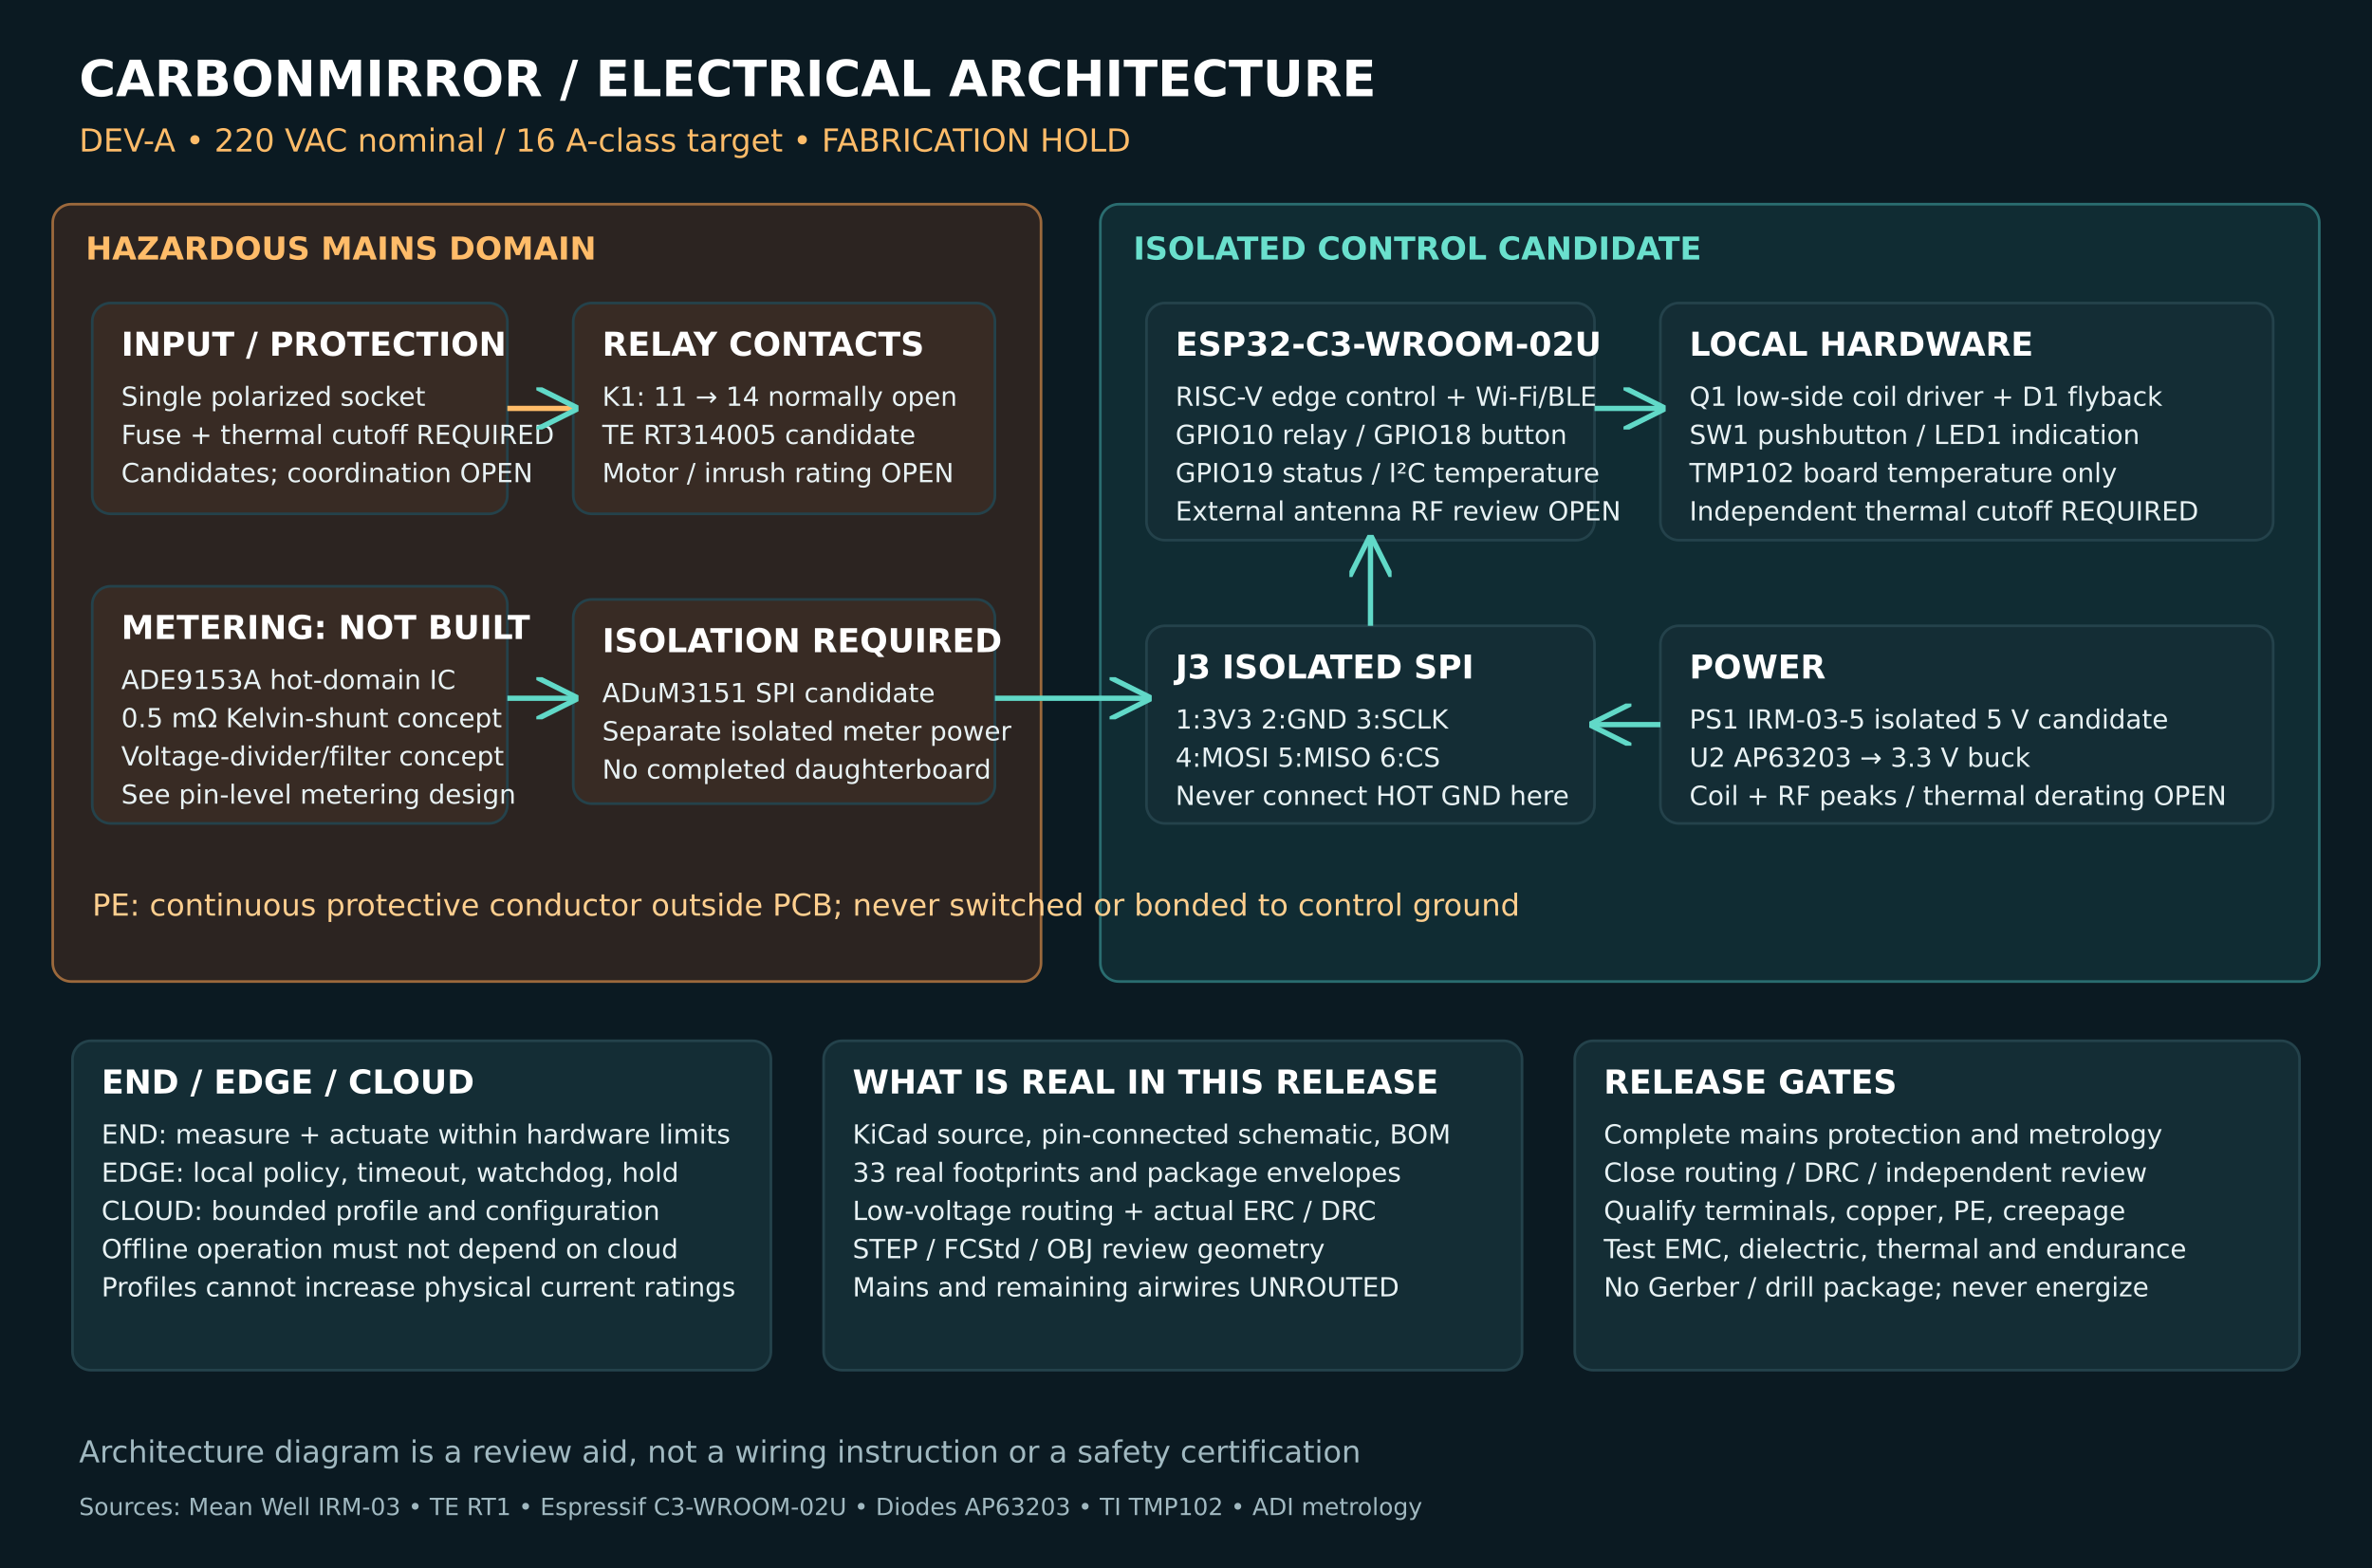
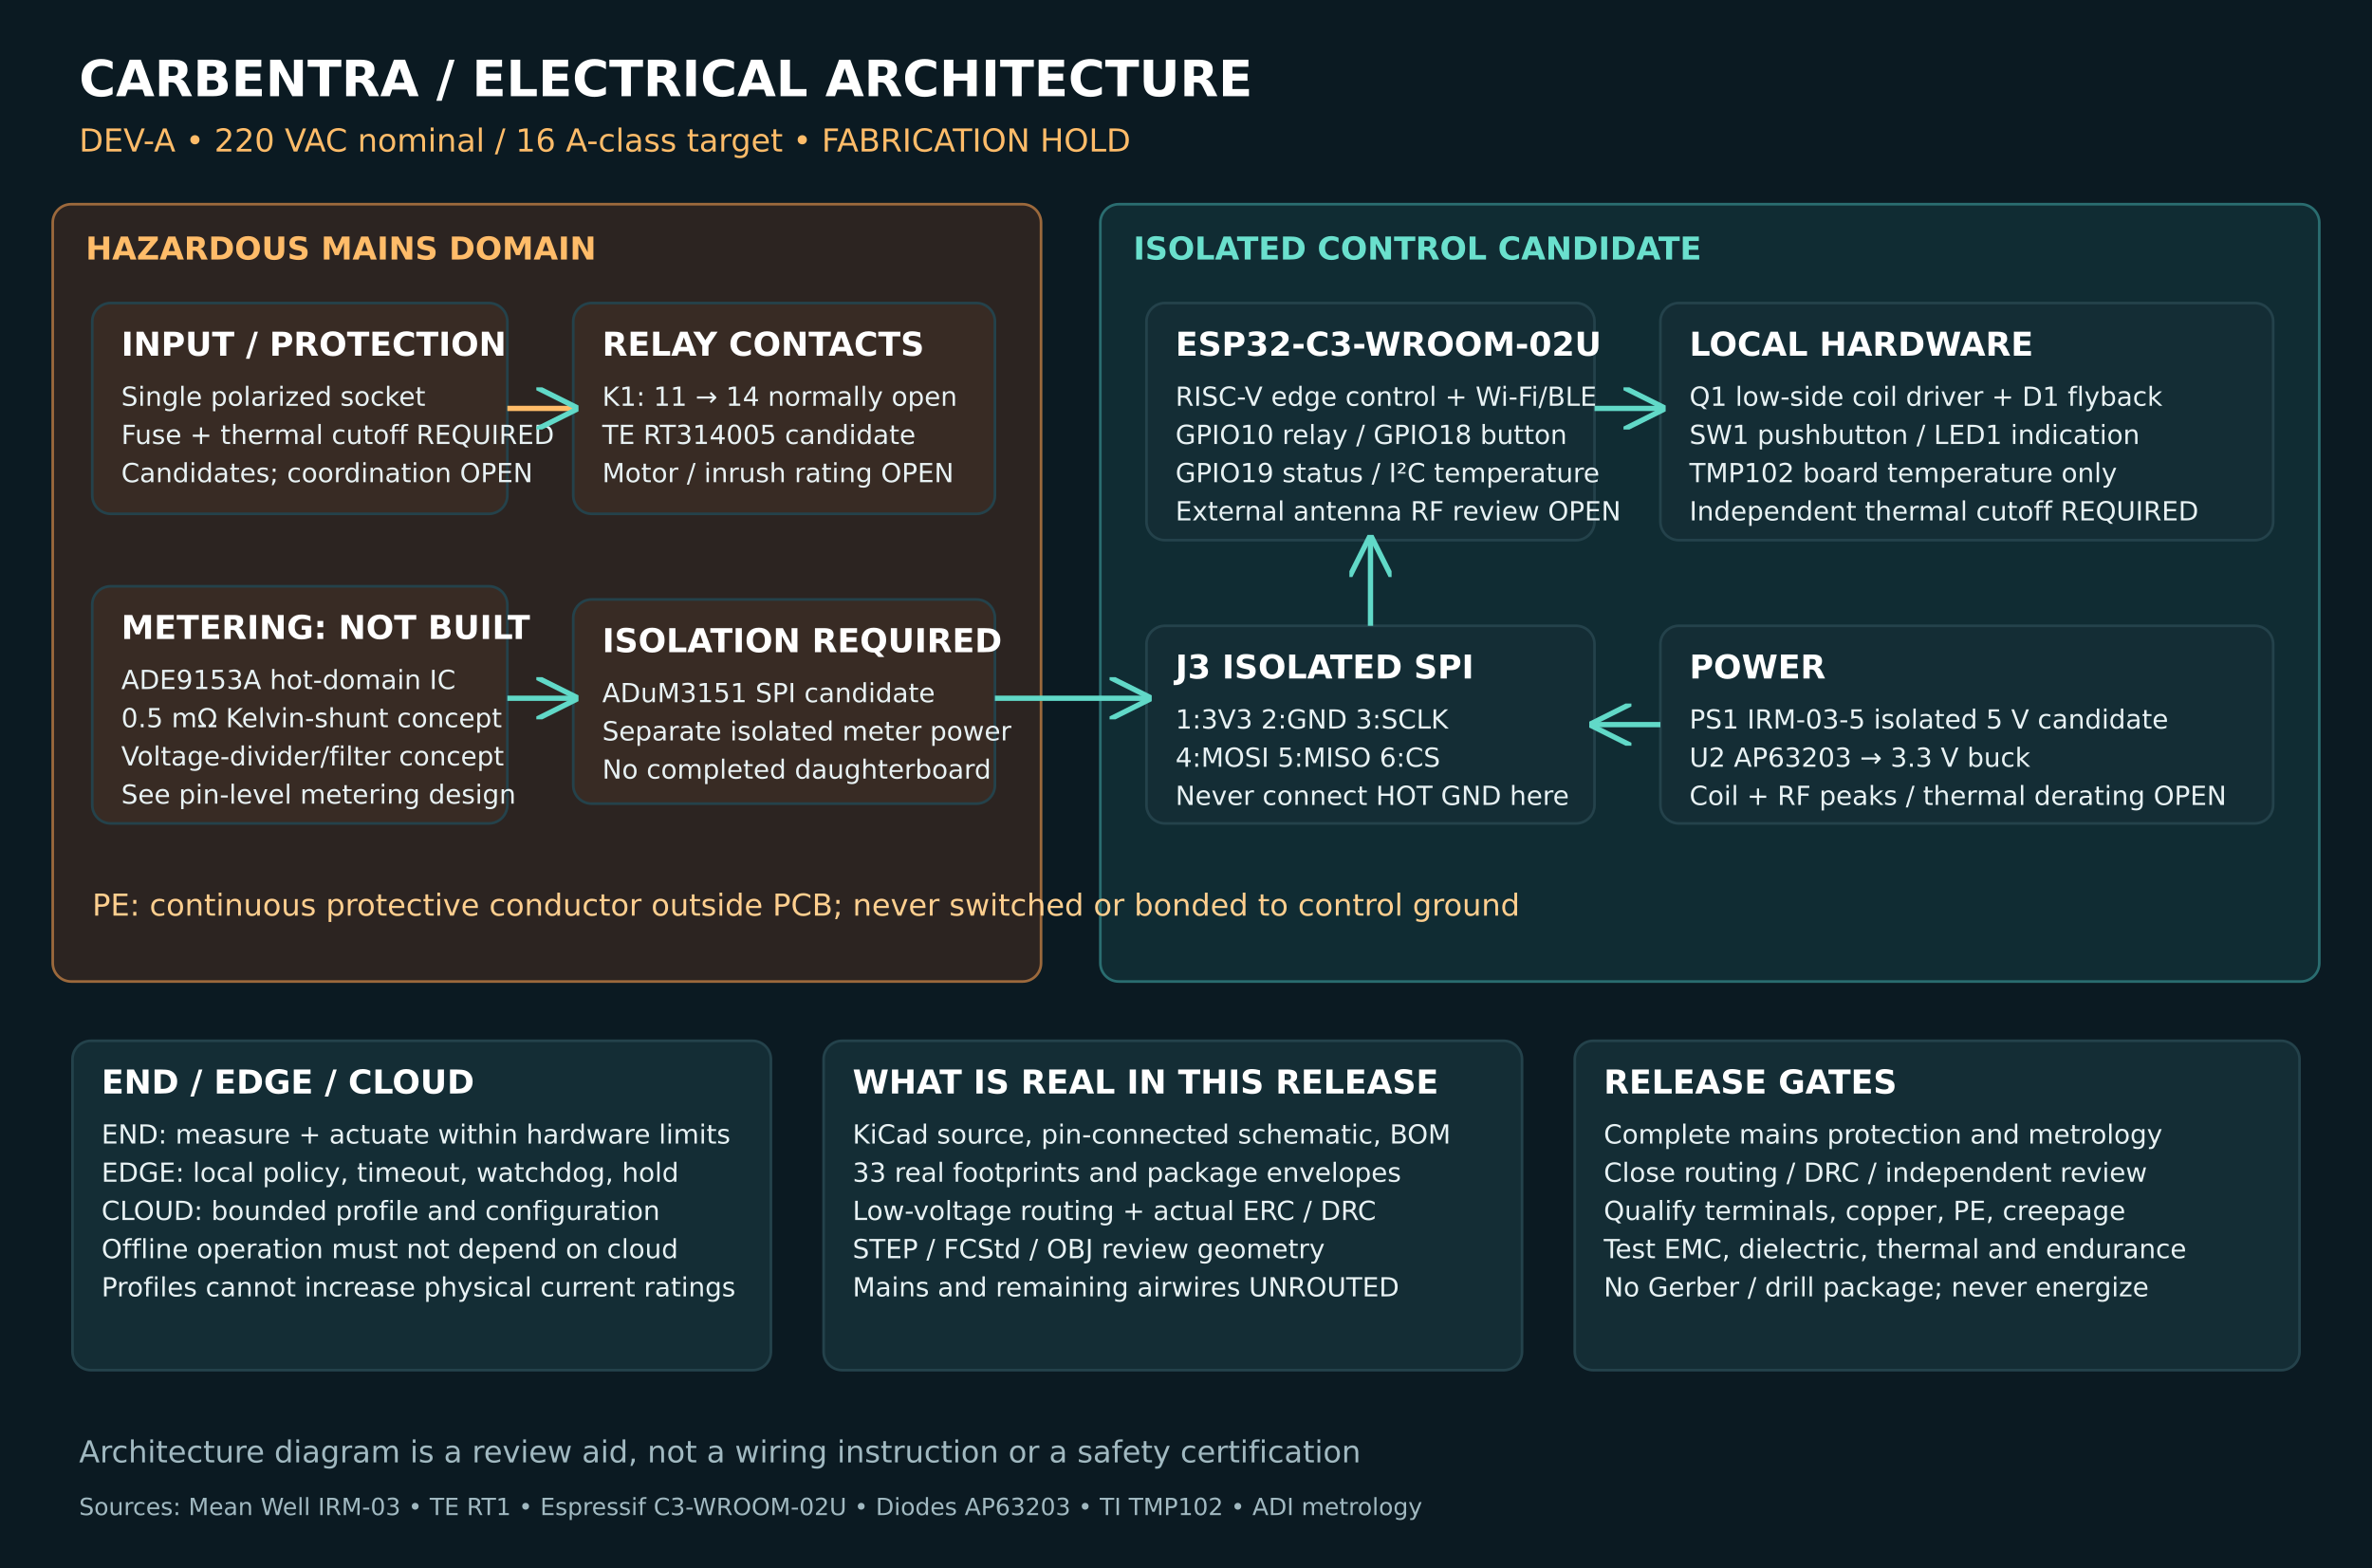
<svg xmlns="http://www.w3.org/2000/svg" width="1800" height="1190" viewBox="0 0 1800 1190">
  <defs>
    <marker id="a" markerWidth="8" markerHeight="8" refX="7" refY="4" orient="auto">
      <path d="M0 0L8 4L0 8" fill="none" stroke="#61d9c8" />
    </marker>
  </defs>
  <rect x="0" y="0" width="1800" height="1190" rx="0" fill="#0b1a22" stroke="#0b1a22" stroke-width="2" />
-   <text x="60" y="73" font-family="DejaVu Sans,sans-serif" font-size="38" font-weight="700" fill="#ffffff">CARBONMIRROR / ELECTRICAL ARCHITECTURE</text>
+   <text x="60" y="73" font-family="DejaVu Sans,sans-serif" font-size="38" font-weight="700" fill="#ffffff">CARBENTRA / ELECTRICAL ARCHITECTURE</text>
  <text x="60" y="115" font-family="DejaVu Sans,sans-serif" font-size="24" font-weight="400" fill="#ffbc69">DEV-A   •   220 VAC nominal / 16 A-class target   •   FABRICATION HOLD</text>
  <rect x="40" y="155" width="750" height="590" rx="14" fill="#2c2421" stroke="#9c693c" stroke-width="2" />
  <rect x="835" y="155" width="925" height="590" rx="14" fill="#102c33" stroke="#2a6d70" stroke-width="2" />
  <text x="65" y="197" font-family="DejaVu Sans,sans-serif" font-size="24" font-weight="700" fill="#ffbc69">HAZARDOUS MAINS DOMAIN</text>
  <text x="860" y="197" font-family="DejaVu Sans,sans-serif" font-size="24" font-weight="700" fill="#6ae0cd">ISOLATED CONTROL CANDIDATE</text>
  <rect x="70" y="230" width="315" height="160" rx="14" fill="#382b24" stroke="#24424b" stroke-width="2" />
  <text x="92" y="270" font-family="DejaVu Sans,sans-serif" font-size="25" font-weight="700" fill="#ffffff">INPUT / PROTECTION</text>
  <text x="92" y="308" font-family="DejaVu Sans,sans-serif" font-size="20" font-weight="400" fill="#e8f2f4">Single polarized socket</text>
  <text x="92" y="337" font-family="DejaVu Sans,sans-serif" font-size="20" font-weight="400" fill="#e8f2f4">Fuse + thermal cutoff REQUIRED</text>
  <text x="92" y="366" font-family="DejaVu Sans,sans-serif" font-size="20" font-weight="400" fill="#e8f2f4">Candidates; coordination OPEN</text>
  <rect x="435" y="230" width="320" height="160" rx="14" fill="#382b24" stroke="#24424b" stroke-width="2" />
  <text x="457" y="270" font-family="DejaVu Sans,sans-serif" font-size="25" font-weight="700" fill="#ffffff">RELAY CONTACTS</text>
  <text x="457" y="308" font-family="DejaVu Sans,sans-serif" font-size="20" font-weight="400" fill="#e8f2f4">K1: 11 → 14 normally open</text>
  <text x="457" y="337" font-family="DejaVu Sans,sans-serif" font-size="20" font-weight="400" fill="#e8f2f4">TE RT314005 candidate</text>
  <text x="457" y="366" font-family="DejaVu Sans,sans-serif" font-size="20" font-weight="400" fill="#e8f2f4">Motor / inrush rating OPEN</text>
  <path d="M385 310 L435 310" fill="none" stroke="#ffbc69" stroke-width="4" marker-end="url(#a)" />
  <rect x="70" y="445" width="315" height="180" rx="14" fill="#382b24" stroke="#24424b" stroke-width="2" />
  <text x="92" y="485" font-family="DejaVu Sans,sans-serif" font-size="25" font-weight="700" fill="#ffffff">METERING: NOT BUILT</text>
  <text x="92" y="523" font-family="DejaVu Sans,sans-serif" font-size="20" font-weight="400" fill="#e8f2f4">ADE9153A hot-domain IC</text>
  <text x="92" y="552" font-family="DejaVu Sans,sans-serif" font-size="20" font-weight="400" fill="#e8f2f4">0.5 mΩ Kelvin-shunt concept</text>
  <text x="92" y="581" font-family="DejaVu Sans,sans-serif" font-size="20" font-weight="400" fill="#e8f2f4">Voltage-divider/filter concept</text>
  <text x="92" y="610" font-family="DejaVu Sans,sans-serif" font-size="20" font-weight="400" fill="#e8f2f4">See pin-level metering design</text>
  <rect x="435" y="455" width="320" height="155" rx="14" fill="#382b24" stroke="#24424b" stroke-width="2" />
  <text x="457" y="495" font-family="DejaVu Sans,sans-serif" font-size="25" font-weight="700" fill="#ffffff">ISOLATION REQUIRED</text>
  <text x="457" y="533" font-family="DejaVu Sans,sans-serif" font-size="20" font-weight="400" fill="#e8f2f4">ADuM3151 SPI candidate</text>
  <text x="457" y="562" font-family="DejaVu Sans,sans-serif" font-size="20" font-weight="400" fill="#e8f2f4">Separate isolated meter power</text>
  <text x="457" y="591" font-family="DejaVu Sans,sans-serif" font-size="20" font-weight="400" fill="#e8f2f4">No completed daughterboard</text>
  <path d="M385 530 L435 530" fill="none" stroke="#61d9c8" stroke-width="4" marker-end="url(#a)" />
  <rect x="870" y="230" width="340" height="180" rx="14" fill="#142d35" stroke="#24424b" stroke-width="2" />
  <text x="892" y="270" font-family="DejaVu Sans,sans-serif" font-size="25" font-weight="700" fill="#ffffff">ESP32-C3-WROOM-02U</text>
  <text x="892" y="308" font-family="DejaVu Sans,sans-serif" font-size="20" font-weight="400" fill="#e8f2f4">RISC-V edge control + Wi-Fi/BLE</text>
  <text x="892" y="337" font-family="DejaVu Sans,sans-serif" font-size="20" font-weight="400" fill="#e8f2f4">GPIO10 relay / GPIO18 button</text>
  <text x="892" y="366" font-family="DejaVu Sans,sans-serif" font-size="20" font-weight="400" fill="#e8f2f4">GPIO19 status / I²C temperature</text>
  <text x="892" y="395" font-family="DejaVu Sans,sans-serif" font-size="20" font-weight="400" fill="#e8f2f4">External antenna RF review OPEN</text>
  <rect x="1260" y="230" width="465" height="180" rx="14" fill="#142d35" stroke="#24424b" stroke-width="2" />
  <text x="1282" y="270" font-family="DejaVu Sans,sans-serif" font-size="25" font-weight="700" fill="#ffffff">LOCAL HARDWARE</text>
  <text x="1282" y="308" font-family="DejaVu Sans,sans-serif" font-size="20" font-weight="400" fill="#e8f2f4">Q1 low-side coil driver + D1 flyback</text>
  <text x="1282" y="337" font-family="DejaVu Sans,sans-serif" font-size="20" font-weight="400" fill="#e8f2f4">SW1 pushbutton / LED1 indication</text>
  <text x="1282" y="366" font-family="DejaVu Sans,sans-serif" font-size="20" font-weight="400" fill="#e8f2f4">TMP102 board temperature only</text>
  <text x="1282" y="395" font-family="DejaVu Sans,sans-serif" font-size="20" font-weight="400" fill="#e8f2f4">Independent thermal cutoff REQUIRED</text>
  <path d="M1210 310 L1260 310" fill="none" stroke="#61d9c8" stroke-width="4" marker-end="url(#a)" />
  <rect x="870" y="475" width="340" height="150" rx="14" fill="#142d35" stroke="#24424b" stroke-width="2" />
  <text x="892" y="515" font-family="DejaVu Sans,sans-serif" font-size="25" font-weight="700" fill="#ffffff">J3 ISOLATED SPI</text>
  <text x="892" y="553" font-family="DejaVu Sans,sans-serif" font-size="20" font-weight="400" fill="#e8f2f4">1:3V3  2:GND  3:SCLK</text>
  <text x="892" y="582" font-family="DejaVu Sans,sans-serif" font-size="20" font-weight="400" fill="#e8f2f4">4:MOSI  5:MISO  6:CS</text>
  <text x="892" y="611" font-family="DejaVu Sans,sans-serif" font-size="20" font-weight="400" fill="#e8f2f4">Never connect HOT GND here</text>
  <path d="M755 530 L870 530" fill="none" stroke="#61d9c8" stroke-width="4" marker-end="url(#a)" />
  <path d="M1040 475 L1040 410" fill="none" stroke="#61d9c8" stroke-width="4" marker-end="url(#a)" />
  <rect x="1260" y="475" width="465" height="150" rx="14" fill="#142d35" stroke="#24424b" stroke-width="2" />
  <text x="1282" y="515" font-family="DejaVu Sans,sans-serif" font-size="25" font-weight="700" fill="#ffffff">POWER</text>
  <text x="1282" y="553" font-family="DejaVu Sans,sans-serif" font-size="20" font-weight="400" fill="#e8f2f4">PS1 IRM-03-5 isolated 5 V candidate</text>
  <text x="1282" y="582" font-family="DejaVu Sans,sans-serif" font-size="20" font-weight="400" fill="#e8f2f4">U2 AP63203 → 3.3 V buck</text>
  <text x="1282" y="611" font-family="DejaVu Sans,sans-serif" font-size="20" font-weight="400" fill="#e8f2f4">Coil + RF peaks / thermal derating OPEN</text>
  <path d="M1260 550 L1210 550" fill="none" stroke="#61d9c8" stroke-width="4" marker-end="url(#a)" />
  <text x="70" y="695" font-family="DejaVu Sans,sans-serif" font-size="23" font-weight="400" fill="#ffcf8f">PE: continuous protective conductor outside PCB; never switched or bonded to control ground</text>
  <rect x="55" y="790" width="530" height="250" rx="14" fill="#142d35" stroke="#24424b" stroke-width="2" />
  <text x="77" y="830" font-family="DejaVu Sans,sans-serif" font-size="25" font-weight="700" fill="#ffffff">END / EDGE / CLOUD</text>
  <text x="77" y="868" font-family="DejaVu Sans,sans-serif" font-size="20" font-weight="400" fill="#e8f2f4">END: measure + actuate within hardware limits</text>
  <text x="77" y="897" font-family="DejaVu Sans,sans-serif" font-size="20" font-weight="400" fill="#e8f2f4">EDGE: local policy, timeout, watchdog, hold</text>
  <text x="77" y="926" font-family="DejaVu Sans,sans-serif" font-size="20" font-weight="400" fill="#e8f2f4">CLOUD: bounded profile and configuration</text>
  <text x="77" y="955" font-family="DejaVu Sans,sans-serif" font-size="20" font-weight="400" fill="#e8f2f4">Offline operation must not depend on cloud</text>
  <text x="77" y="984" font-family="DejaVu Sans,sans-serif" font-size="20" font-weight="400" fill="#e8f2f4">Profiles cannot increase physical current ratings</text>
  <rect x="625" y="790" width="530" height="250" rx="14" fill="#142d35" stroke="#24424b" stroke-width="2" />
  <text x="647" y="830" font-family="DejaVu Sans,sans-serif" font-size="25" font-weight="700" fill="#ffffff">WHAT IS REAL IN THIS RELEASE</text>
  <text x="647" y="868" font-family="DejaVu Sans,sans-serif" font-size="20" font-weight="400" fill="#e8f2f4">KiCad source, pin-connected schematic, BOM</text>
  <text x="647" y="897" font-family="DejaVu Sans,sans-serif" font-size="20" font-weight="400" fill="#e8f2f4">33 real footprints and package envelopes</text>
  <text x="647" y="926" font-family="DejaVu Sans,sans-serif" font-size="20" font-weight="400" fill="#e8f2f4">Low-voltage routing + actual ERC / DRC</text>
  <text x="647" y="955" font-family="DejaVu Sans,sans-serif" font-size="20" font-weight="400" fill="#e8f2f4">STEP / FCStd / OBJ review geometry</text>
  <text x="647" y="984" font-family="DejaVu Sans,sans-serif" font-size="20" font-weight="400" fill="#e8f2f4">Mains and remaining airwires UNROUTED</text>
  <rect x="1195" y="790" width="550" height="250" rx="14" fill="#142d35" stroke="#24424b" stroke-width="2" />
  <text x="1217" y="830" font-family="DejaVu Sans,sans-serif" font-size="25" font-weight="700" fill="#ffffff">RELEASE GATES</text>
  <text x="1217" y="868" font-family="DejaVu Sans,sans-serif" font-size="20" font-weight="400" fill="#e8f2f4">Complete mains protection and metrology</text>
  <text x="1217" y="897" font-family="DejaVu Sans,sans-serif" font-size="20" font-weight="400" fill="#e8f2f4">Close routing / DRC / independent review</text>
  <text x="1217" y="926" font-family="DejaVu Sans,sans-serif" font-size="20" font-weight="400" fill="#e8f2f4">Qualify terminals, copper, PE, creepage</text>
  <text x="1217" y="955" font-family="DejaVu Sans,sans-serif" font-size="20" font-weight="400" fill="#e8f2f4">Test EMC, dielectric, thermal and endurance</text>
  <text x="1217" y="984" font-family="DejaVu Sans,sans-serif" font-size="20" font-weight="400" fill="#e8f2f4">No Gerber / drill package; never energize</text>
  <text x="60" y="1110" font-family="DejaVu Sans,sans-serif" font-size="23" font-weight="400" fill="#a1b9c1">Architecture diagram is a review aid, not a wiring instruction or a safety certification</text>
  <text x="60" y="1150" font-family="DejaVu Sans,sans-serif" font-size="18" font-weight="400" fill="#a1b9c1">Sources: Mean Well IRM-03 • TE RT1 • Espressif C3-WROOM-02U • Diodes AP63203 • TI TMP102 • ADI metrology</text>
</svg>
